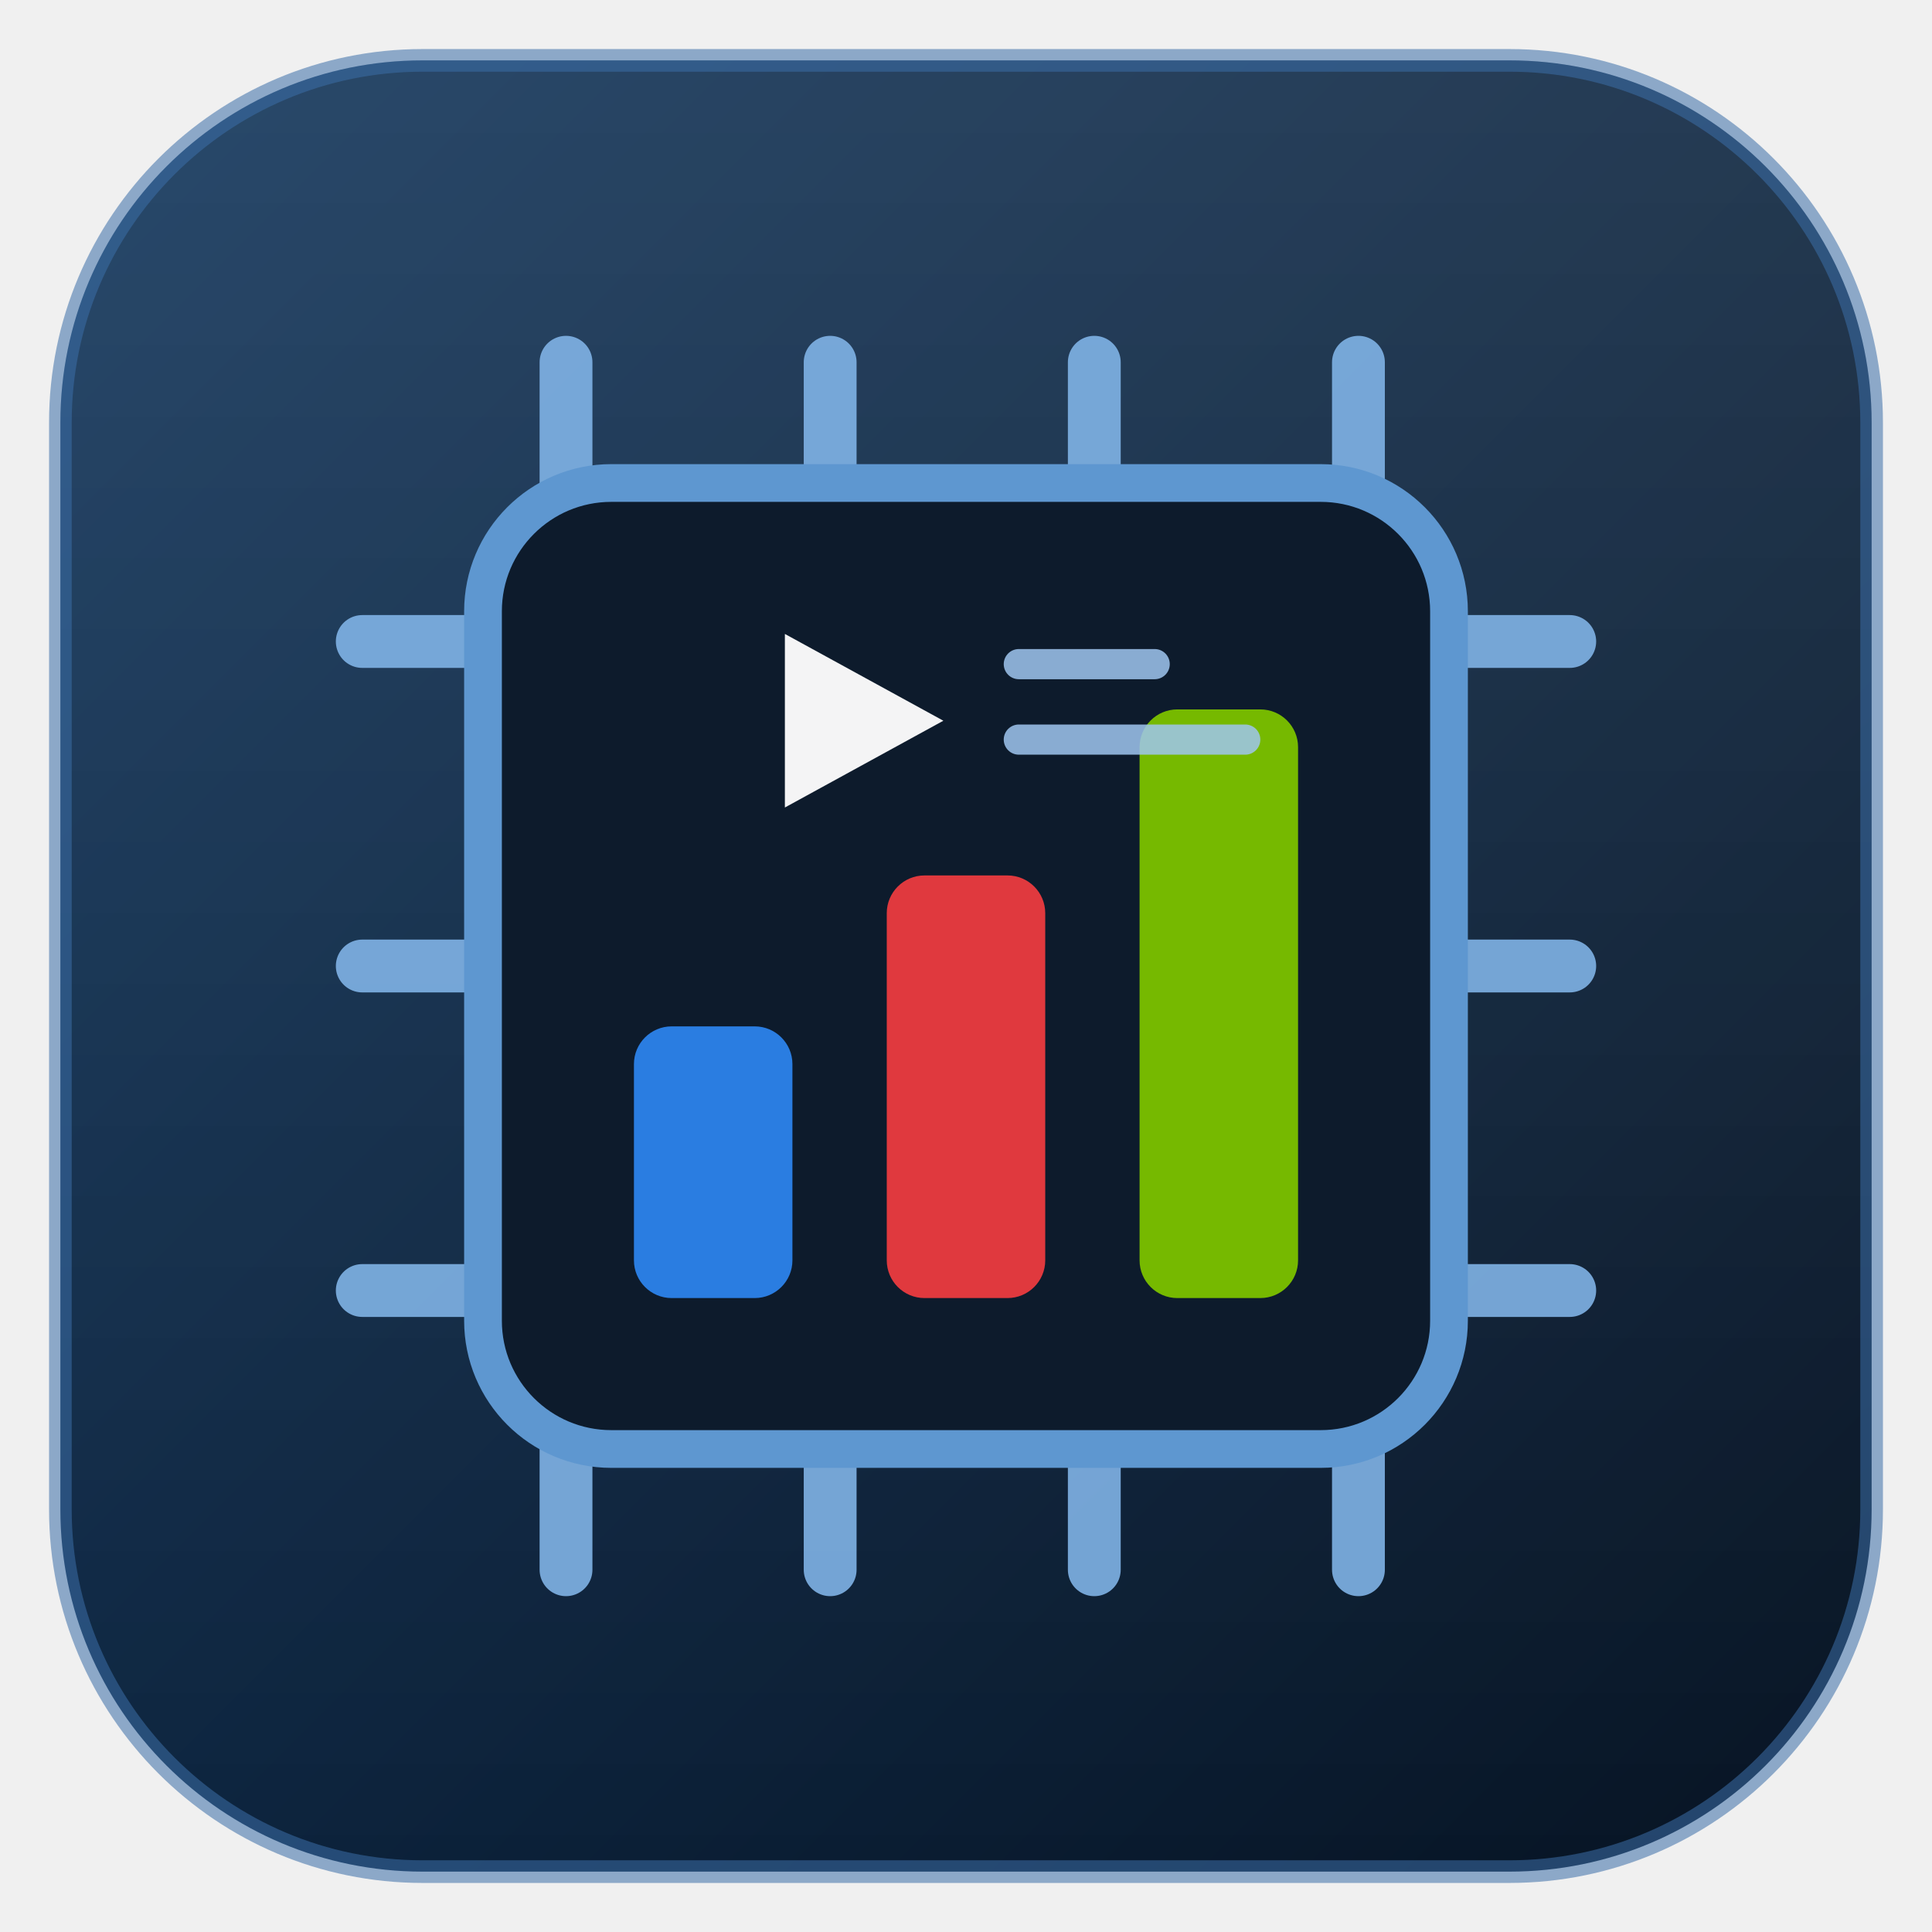
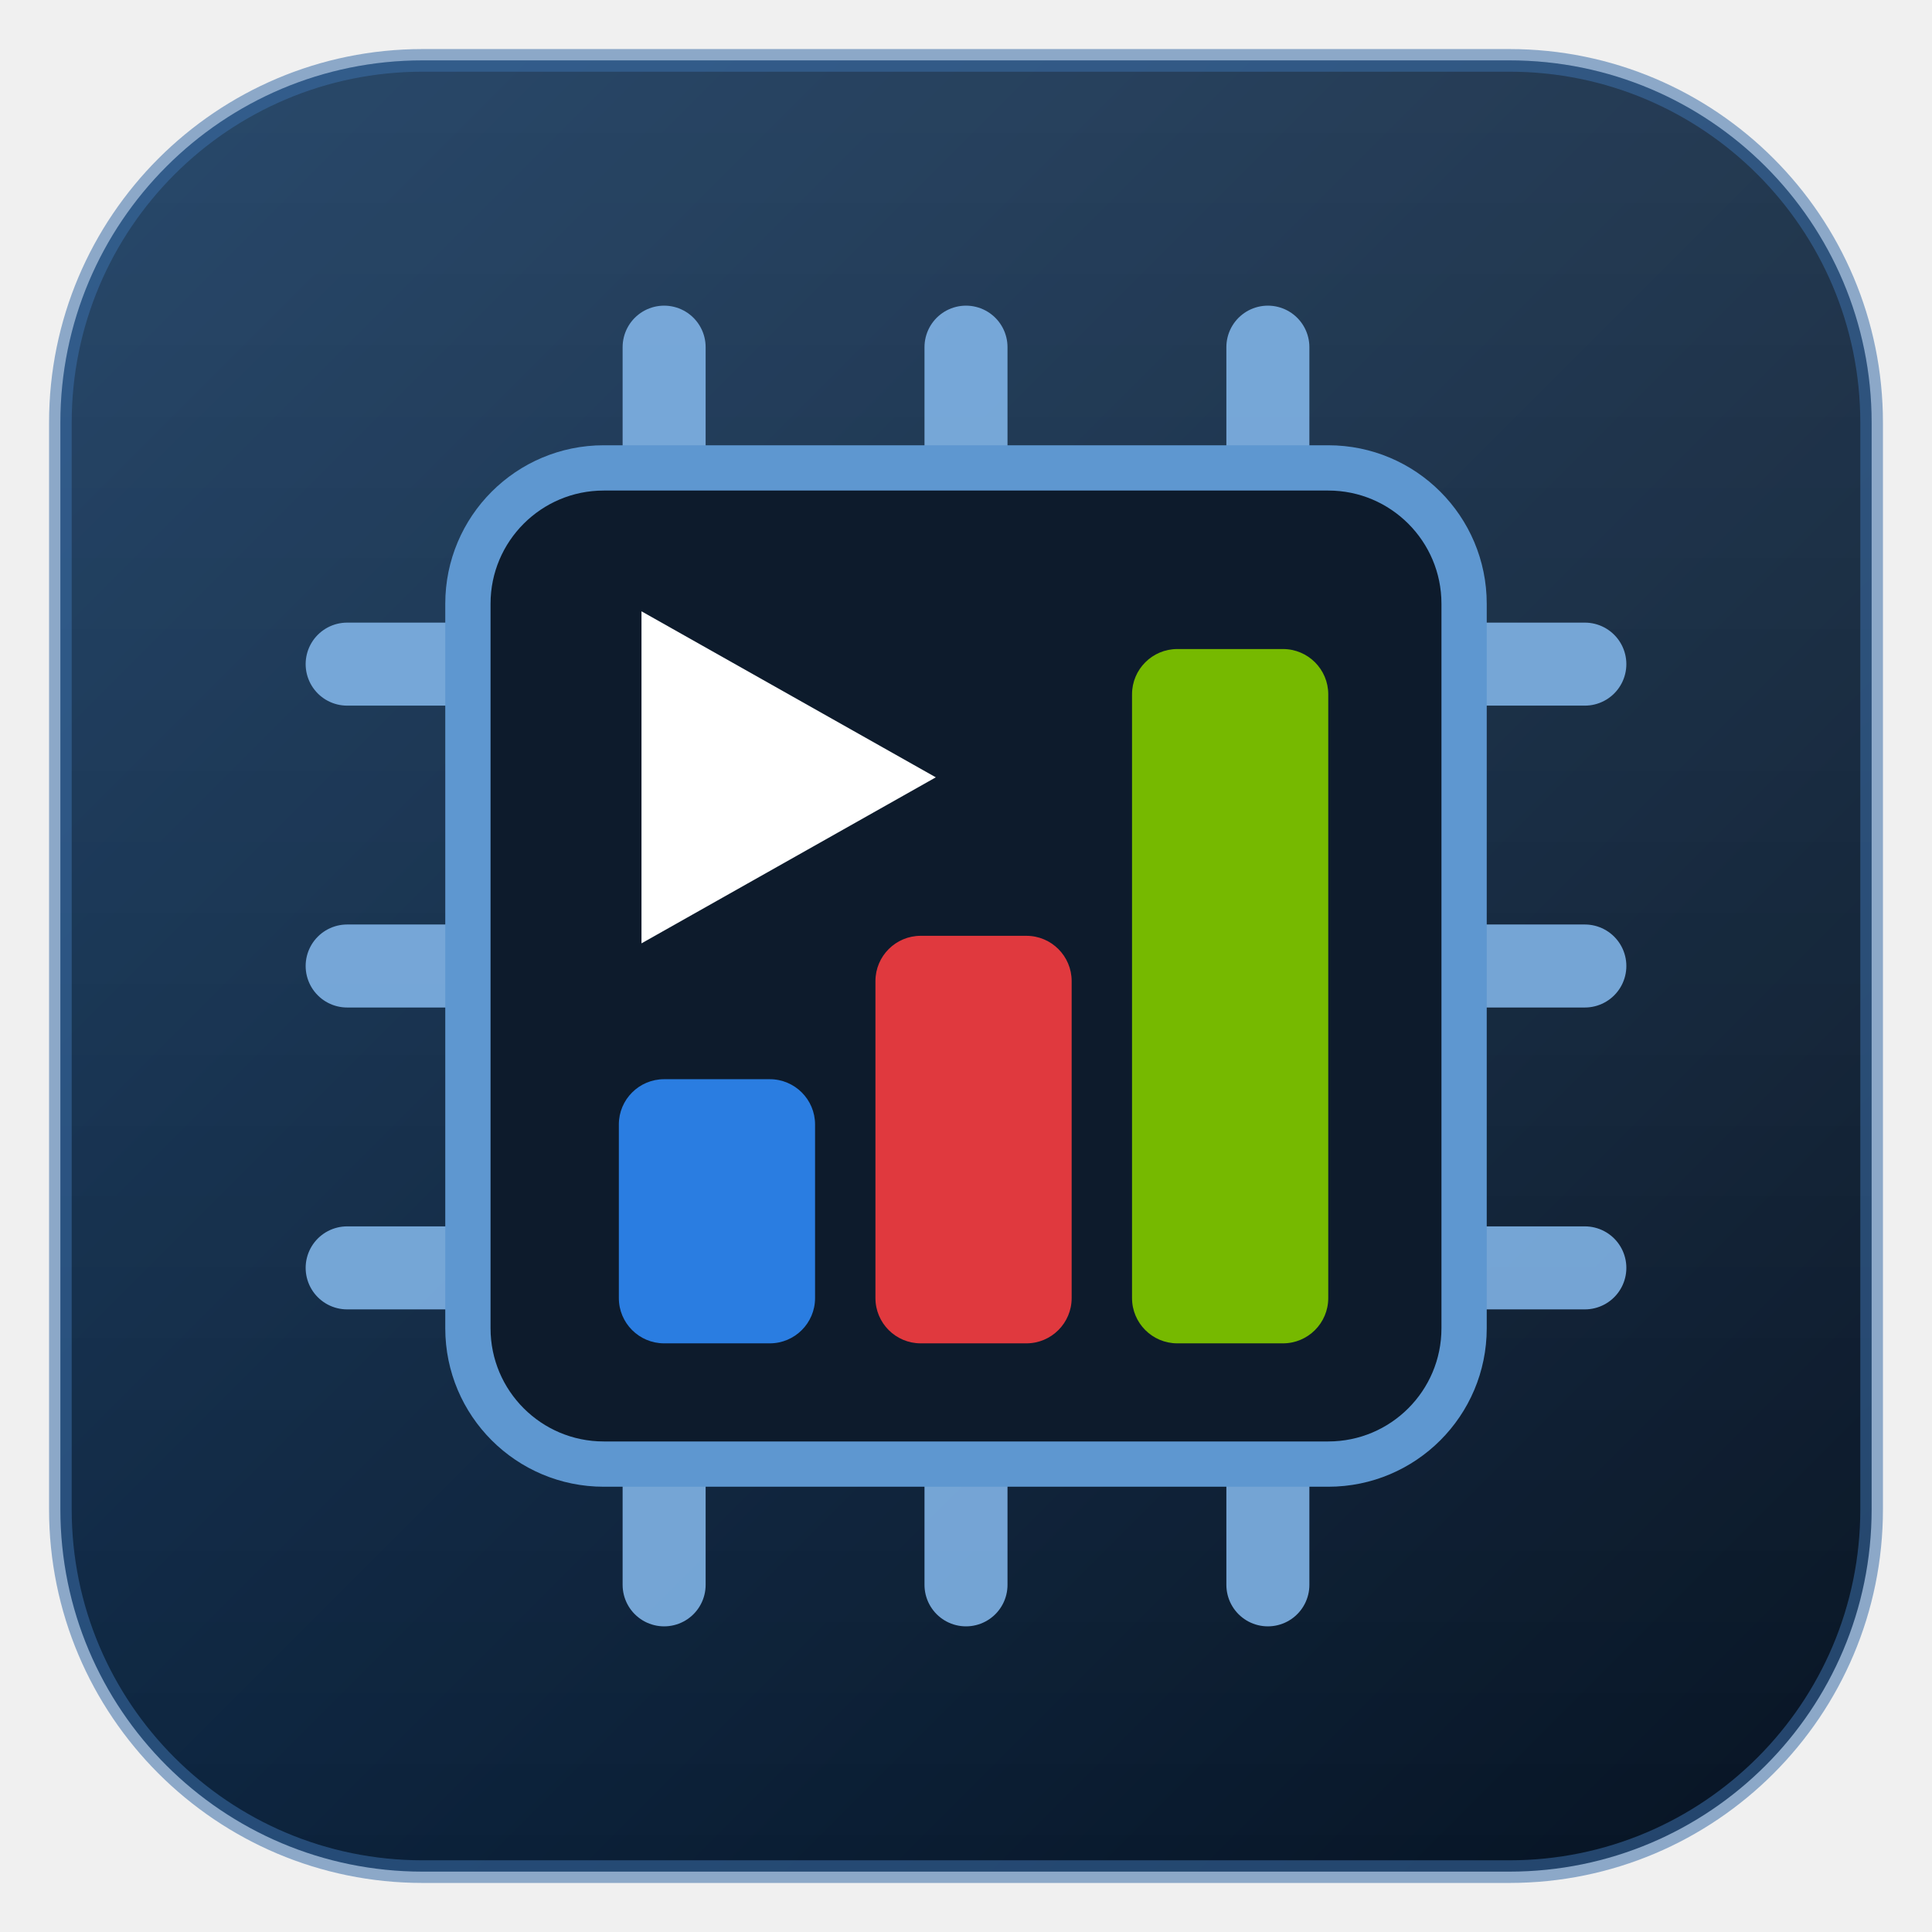
<svg xmlns="http://www.w3.org/2000/svg" width="512" height="512" viewBox="0 0 512 512">
  <defs>
    <linearGradient id="bg" x1="0" y1="0" x2="1" y2="1">
      <stop offset="0" stop-color="#12365c" />
      <stop offset="1" stop-color="#071322" />
    </linearGradient>
    <linearGradient id="sheen" x1="0" y1="0" x2="0" y2="1">
      <stop offset="0" stop-color="#ffffff" stop-opacity="0.10" />
      <stop offset="1" stop-color="#ffffff" stop-opacity="0" />
    </linearGradient>
  </defs>
  <rect x="16" y="16" width="480" height="480" rx="96" fill="url(#bg)" />
  <rect x="16" y="16" width="480" height="480" rx="96" fill="url(#sheen)" />
  <rect x="16" y="16" width="480" height="480" rx="96" fill="none" stroke="#3b6ea8" stroke-width="6" opacity="0.55" />
-   <g stroke="#7fb2e6" stroke-width="14" stroke-linecap="round" opacity="0.9">
-     <line x1="150" y1="96" x2="150" y2="130" />
-     <line x1="220" y1="96" x2="220" y2="130" />
-     <line x1="290" y1="96" x2="290" y2="130" />
-     <line x1="360" y1="96" x2="360" y2="130" />
-     <line x1="150" y1="382" x2="150" y2="416" />
-     <line x1="220" y1="382" x2="220" y2="416" />
-     <line x1="290" y1="382" x2="290" y2="416" />
-     <line x1="360" y1="382" x2="360" y2="416" />
-     <line x1="96" y1="170" x2="130" y2="170" />
-     <line x1="96" y1="256" x2="130" y2="256" />
-     <line x1="96" y1="342" x2="130" y2="342" />
-     <line x1="382" y1="170" x2="416" y2="170" />
-     <line x1="382" y1="256" x2="416" y2="256" />
-     <line x1="382" y1="342" x2="416" y2="342" />
+   <g stroke="#7fb2e6" stroke-width="22" stroke-linecap="round" opacity="0.9">
+     <line x1="176" y1="92" x2="176" y2="126" />
+     <line x1="256" y1="92" x2="256" y2="126" />
+     <line x1="336" y1="92" x2="336" y2="126" />
+     <line x1="176" y1="386" x2="176" y2="420" />
+     <line x1="256" y1="386" x2="256" y2="420" />
+     <line x1="336" y1="386" x2="336" y2="420" />
+     <line x1="92" y1="176" x2="126" y2="176" />
+     <line x1="92" y1="256" x2="126" y2="256" />
+     <line x1="92" y1="336" x2="126" y2="336" />
+     <line x1="386" y1="176" x2="420" y2="176" />
+     <line x1="386" y1="256" x2="420" y2="256" />
+     <line x1="386" y1="336" x2="420" y2="336" />
  </g>
-   <rect x="128" y="128" width="256" height="256" rx="34" fill="#0d1b2c" stroke="#5e97d0" stroke-width="10" />
+   <rect x="124" y="124" width="264" height="264" rx="36" fill="#0d1b2c" stroke="#5e97d0" stroke-width="12" />
+   <path d="M 170 162 L 170 250 L 248 206 Z" fill="#ffffff" />
  <g>
-     <rect x="168" y="272" width="42" height="72" rx="10" fill="#2a7de1" />
-     <rect x="235" y="232" width="42" height="112" rx="10" fill="#e0393e" />
-     <rect x="302" y="188" width="42" height="156" rx="10" fill="#76b900" />
-   </g>
-   <path d="M 208 168 L 208 214 L 250 191 Z" fill="#ffffff" opacity="0.95" />
-   <g stroke="#9fc6ef" stroke-width="8" stroke-linecap="round" opacity="0.85">
-     <line x1="270" y1="176" x2="306" y2="176" />
-     <line x1="270" y1="196" x2="330" y2="196" />
+     <rect x="164" y="286" width="52" height="70" rx="12" fill="#2a7de1" />
+     <rect x="232" y="248" width="52" height="108" rx="12" fill="#e0393e" />
+     <rect x="300" y="172" width="52" height="184" rx="12" fill="#76b900" />
  </g>
</svg>
